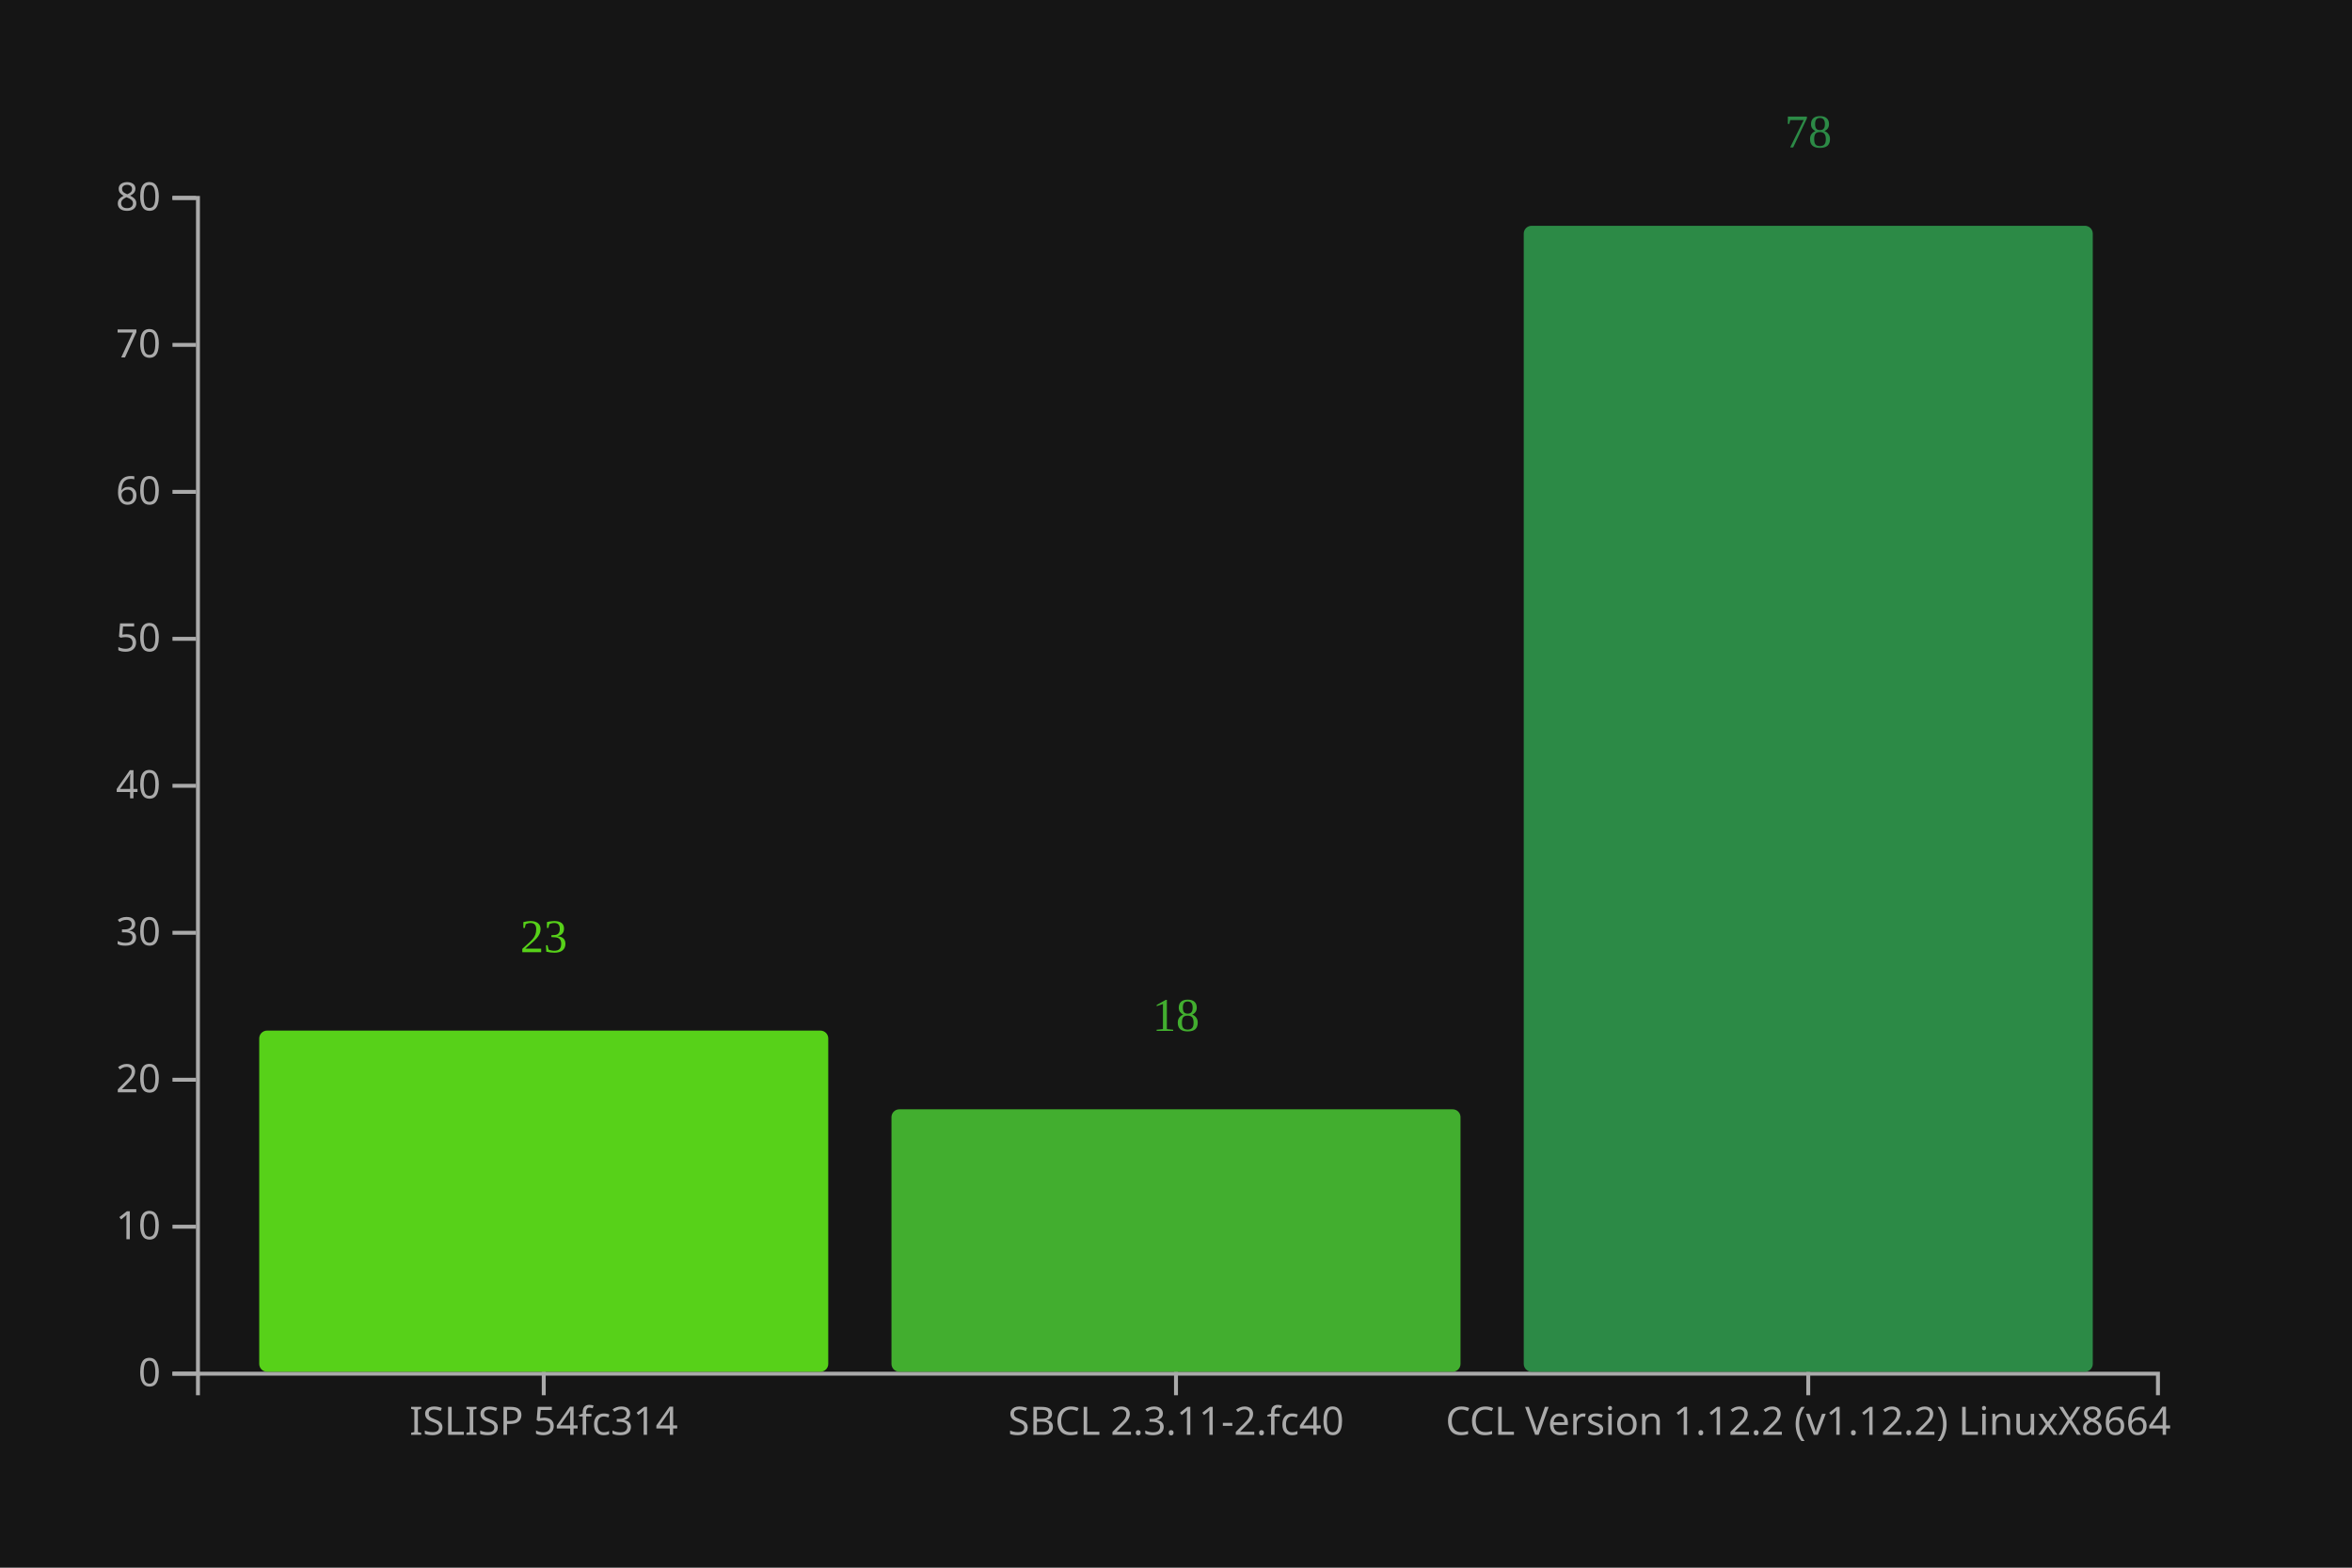
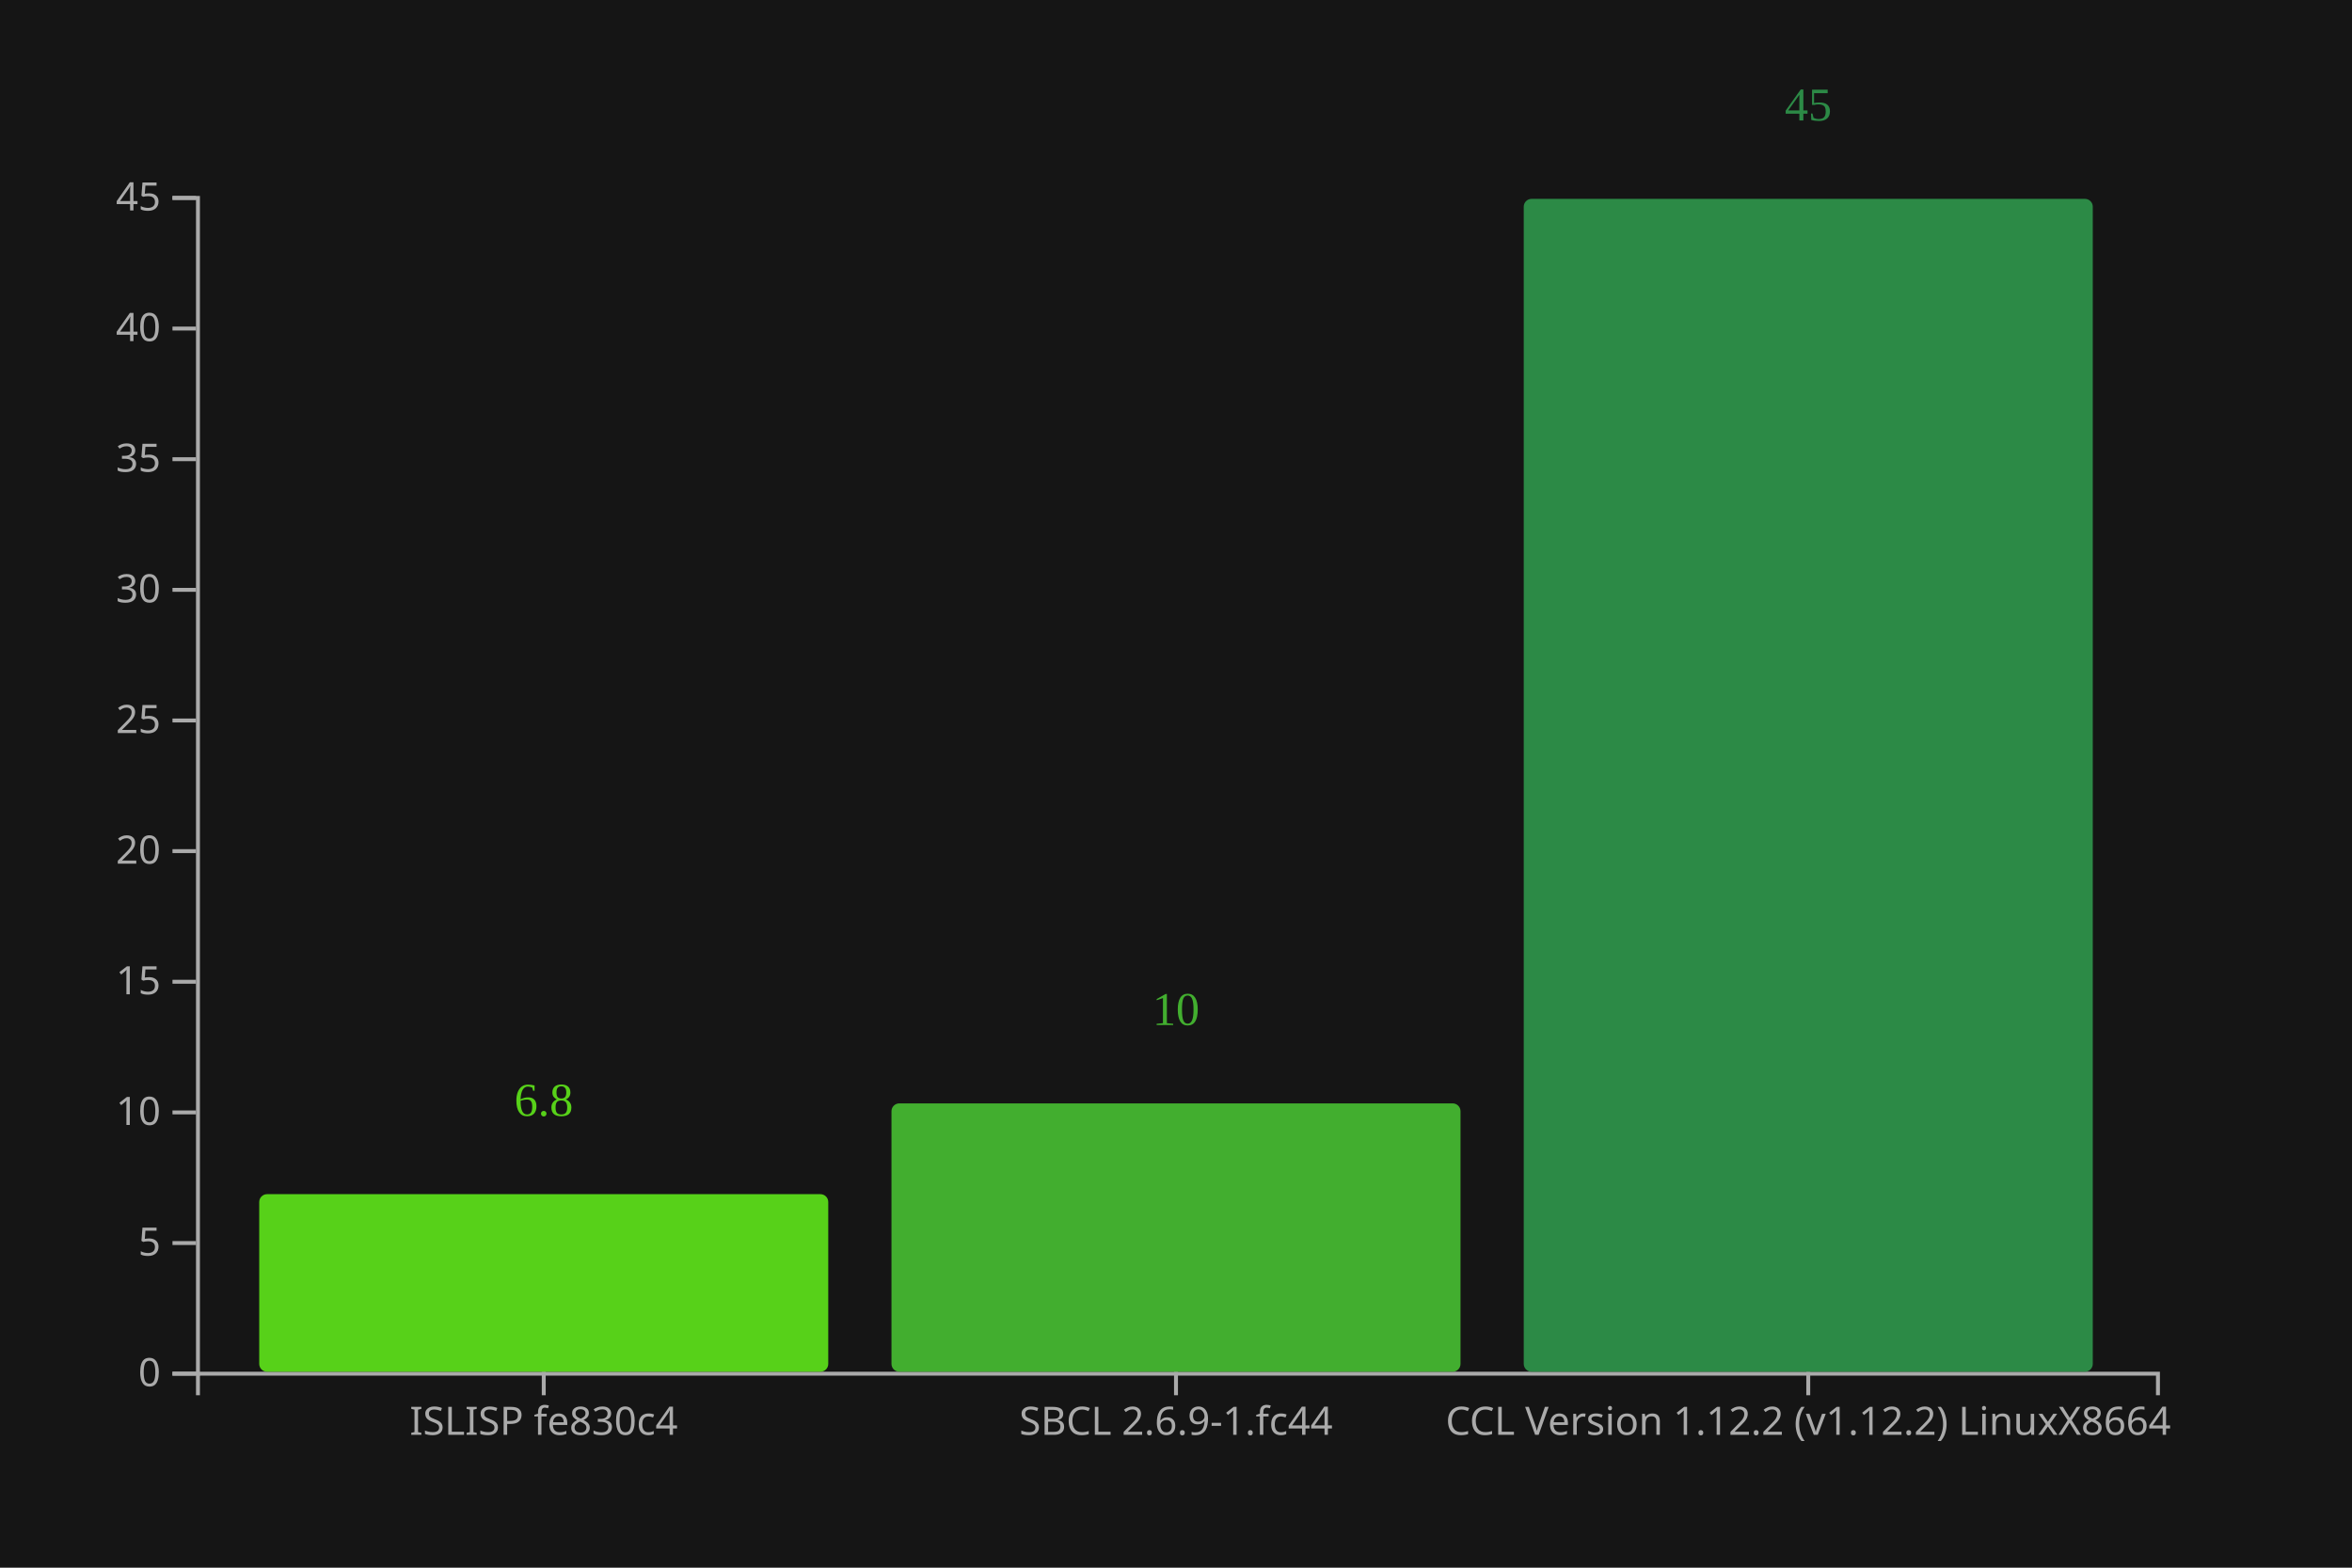
<svg xmlns="http://www.w3.org/2000/svg" width="600" height="400" class="benchmark-chart">
  <rect width="600" height="400" fill="#151515" />
  <g class="x-axis" transform="translate(0, 350)" fill="none" font-size="10" font-family="sans-serif" text-anchor="middle">
    <path class="domain" stroke="#aaaaaa" d="M50.5,6V0.5H550.5V6" />
    <g class="tick" opacity="1" transform="translate(138.7097,0)">
      <line stroke="#aaaaaa" y2="6" />
-       <text fill="#aaaaaa" y="9" dy="0.71em">ISLISP 54fc314</text>
+       <text fill="#aaaaaa" y="9" dy="0.71em">ISLISP fe830c4</text>
    </g>
    <g class="tick" opacity="1" transform="translate(300,0)">
      <line stroke="#aaaaaa" y2="6" />
-       <text fill="#aaaaaa" y="9" dy="0.71em">SBCL 2.3.11-2.fc40</text>
+       <text fill="#aaaaaa" y="9" dy="0.71em">SBCL 2.6.9-1.fc44</text>
    </g>
    <g class="tick" opacity="1" transform="translate(461.2903,0)">
      <line stroke="#aaaaaa" y2="6" />
      <text fill="#aaaaaa" y="9" dy="0.71em">CCL Version 1.12.2 (v1.12.2) LinuxX8664</text>
    </g>
  </g>
  <g class="y-axis" transform="translate(50, 0)" fill="none" font-size="10" font-family="sans-serif" text-anchor="end">
    <path class="domain" stroke="#aaaaaa" d="M-6,350.5H0.5V50.5H-6" />
    <g class="tick" opacity="1" transform="translate(0,350.5)">
      <line stroke="#aaaaaa" x2="-6" />
      <text fill="#aaaaaa" x="-9" dy="0.32em">0</text>
    </g>
-     <g class="tick" opacity="1" transform="translate(0,313)">
+     <g class="tick" opacity="1" transform="translate(0,317.1667)">
+       <line stroke="#aaaaaa" x2="-6" />
+       <text fill="#aaaaaa" x="-9" dy="0.32em">5</text>
+     </g>
+     <g class="tick" opacity="1" transform="translate(0,283.8333)">
      <line stroke="#aaaaaa" x2="-6" />
      <text fill="#aaaaaa" x="-9" dy="0.32em">10</text>
    </g>
-     <g class="tick" opacity="1" transform="translate(0,275.5)">
+     <g class="tick" opacity="1" transform="translate(0,250.5)">
+       <line stroke="#aaaaaa" x2="-6" />
+       <text fill="#aaaaaa" x="-9" dy="0.32em">15</text>
+     </g>
+     <g class="tick" opacity="1" transform="translate(0,217.1667)">
      <line stroke="#aaaaaa" x2="-6" />
      <text fill="#aaaaaa" x="-9" dy="0.32em">20</text>
    </g>
-     <g class="tick" opacity="1" transform="translate(0,238)">
+     <g class="tick" opacity="1" transform="translate(0,183.8333)">
+       <line stroke="#aaaaaa" x2="-6" />
+       <text fill="#aaaaaa" x="-9" dy="0.32em">25</text>
+     </g>
+     <g class="tick" opacity="1" transform="translate(0,150.5)">
      <line stroke="#aaaaaa" x2="-6" />
      <text fill="#aaaaaa" x="-9" dy="0.32em">30</text>
    </g>
-     <g class="tick" opacity="1" transform="translate(0,200.5)">
+     <g class="tick" opacity="1" transform="translate(0,117.1667)">
+       <line stroke="#aaaaaa" x2="-6" />
+       <text fill="#aaaaaa" x="-9" dy="0.32em">35</text>
+     </g>
+     <g class="tick" opacity="1" transform="translate(0,83.83333)">
      <line stroke="#aaaaaa" x2="-6" />
      <text fill="#aaaaaa" x="-9" dy="0.32em">40</text>
    </g>
-     <g class="tick" opacity="1" transform="translate(0,163)">
-       <line stroke="#aaaaaa" x2="-6" />
-       <text fill="#aaaaaa" x="-9" dy="0.32em">50</text>
-     </g>
-     <g class="tick" opacity="1" transform="translate(0,125.5)">
-       <line stroke="#aaaaaa" x2="-6" />
-       <text fill="#aaaaaa" x="-9" dy="0.32em">60</text>
-     </g>
-     <g class="tick" opacity="1" transform="translate(0,88)">
-       <line stroke="#aaaaaa" x2="-6" />
-       <text fill="#aaaaaa" x="-9" dy="0.32em">70</text>
-     </g>
    <g class="tick" opacity="1" transform="translate(0,50.5)">
      <line stroke="#aaaaaa" x2="-6" />
-       <text fill="#aaaaaa" x="-9" dy="0.32em">80</text>
+       <text fill="#aaaaaa" x="-9" dy="0.32em">45</text>
    </g>
  </g>
  <g>
    <g class="data-bar" text-anchor="middle">
-       <rect x="66.129" y="262.961" width="145.161" height="87.039" rx="2" ry="2" fill="rgb(87, 209, 25)" />
-       <text y="242.961" x="138.71" fill="rgb(87, 209, 25)">23</text>
+       <rect x="66.129" y="304.696" width="145.161" height="45.304" rx="2" ry="2" fill="rgb(87, 209, 25)" />
+       <text y="284.696" x="138.71" fill="rgb(87, 209, 25)">6.8</text>
    </g>
    <g class="data-bar" text-anchor="middle">
-       <rect x="227.419" y="283.045" width="145.161" height="66.955" rx="2" ry="2" fill="rgb(66, 174, 47)" />
-       <text y="263.045" x="300" fill="rgb(66, 174, 47)">18</text>
+       <rect x="227.419" y="281.532" width="145.161" height="68.468" rx="2" ry="2" fill="rgb(66, 174, 47)" />
+       <text y="261.532" x="300" fill="rgb(66, 174, 47)">10</text>
    </g>
    <g class="data-bar" text-anchor="middle">
-       <rect x="388.71" y="57.612" width="145.161" height="292.388" rx="2" ry="2" fill="rgb(44, 138, 70)" />
-       <text y="37.612" x="461.29" fill="rgb(44, 138, 70)">78</text>
+       <rect x="388.71" y="50.74" width="145.161" height="299.26" rx="2" ry="2" fill="rgb(44, 138, 70)" />
+       <text y="30.74" x="461.29" fill="rgb(44, 138, 70)">45</text>
    </g>
  </g>
</svg>
